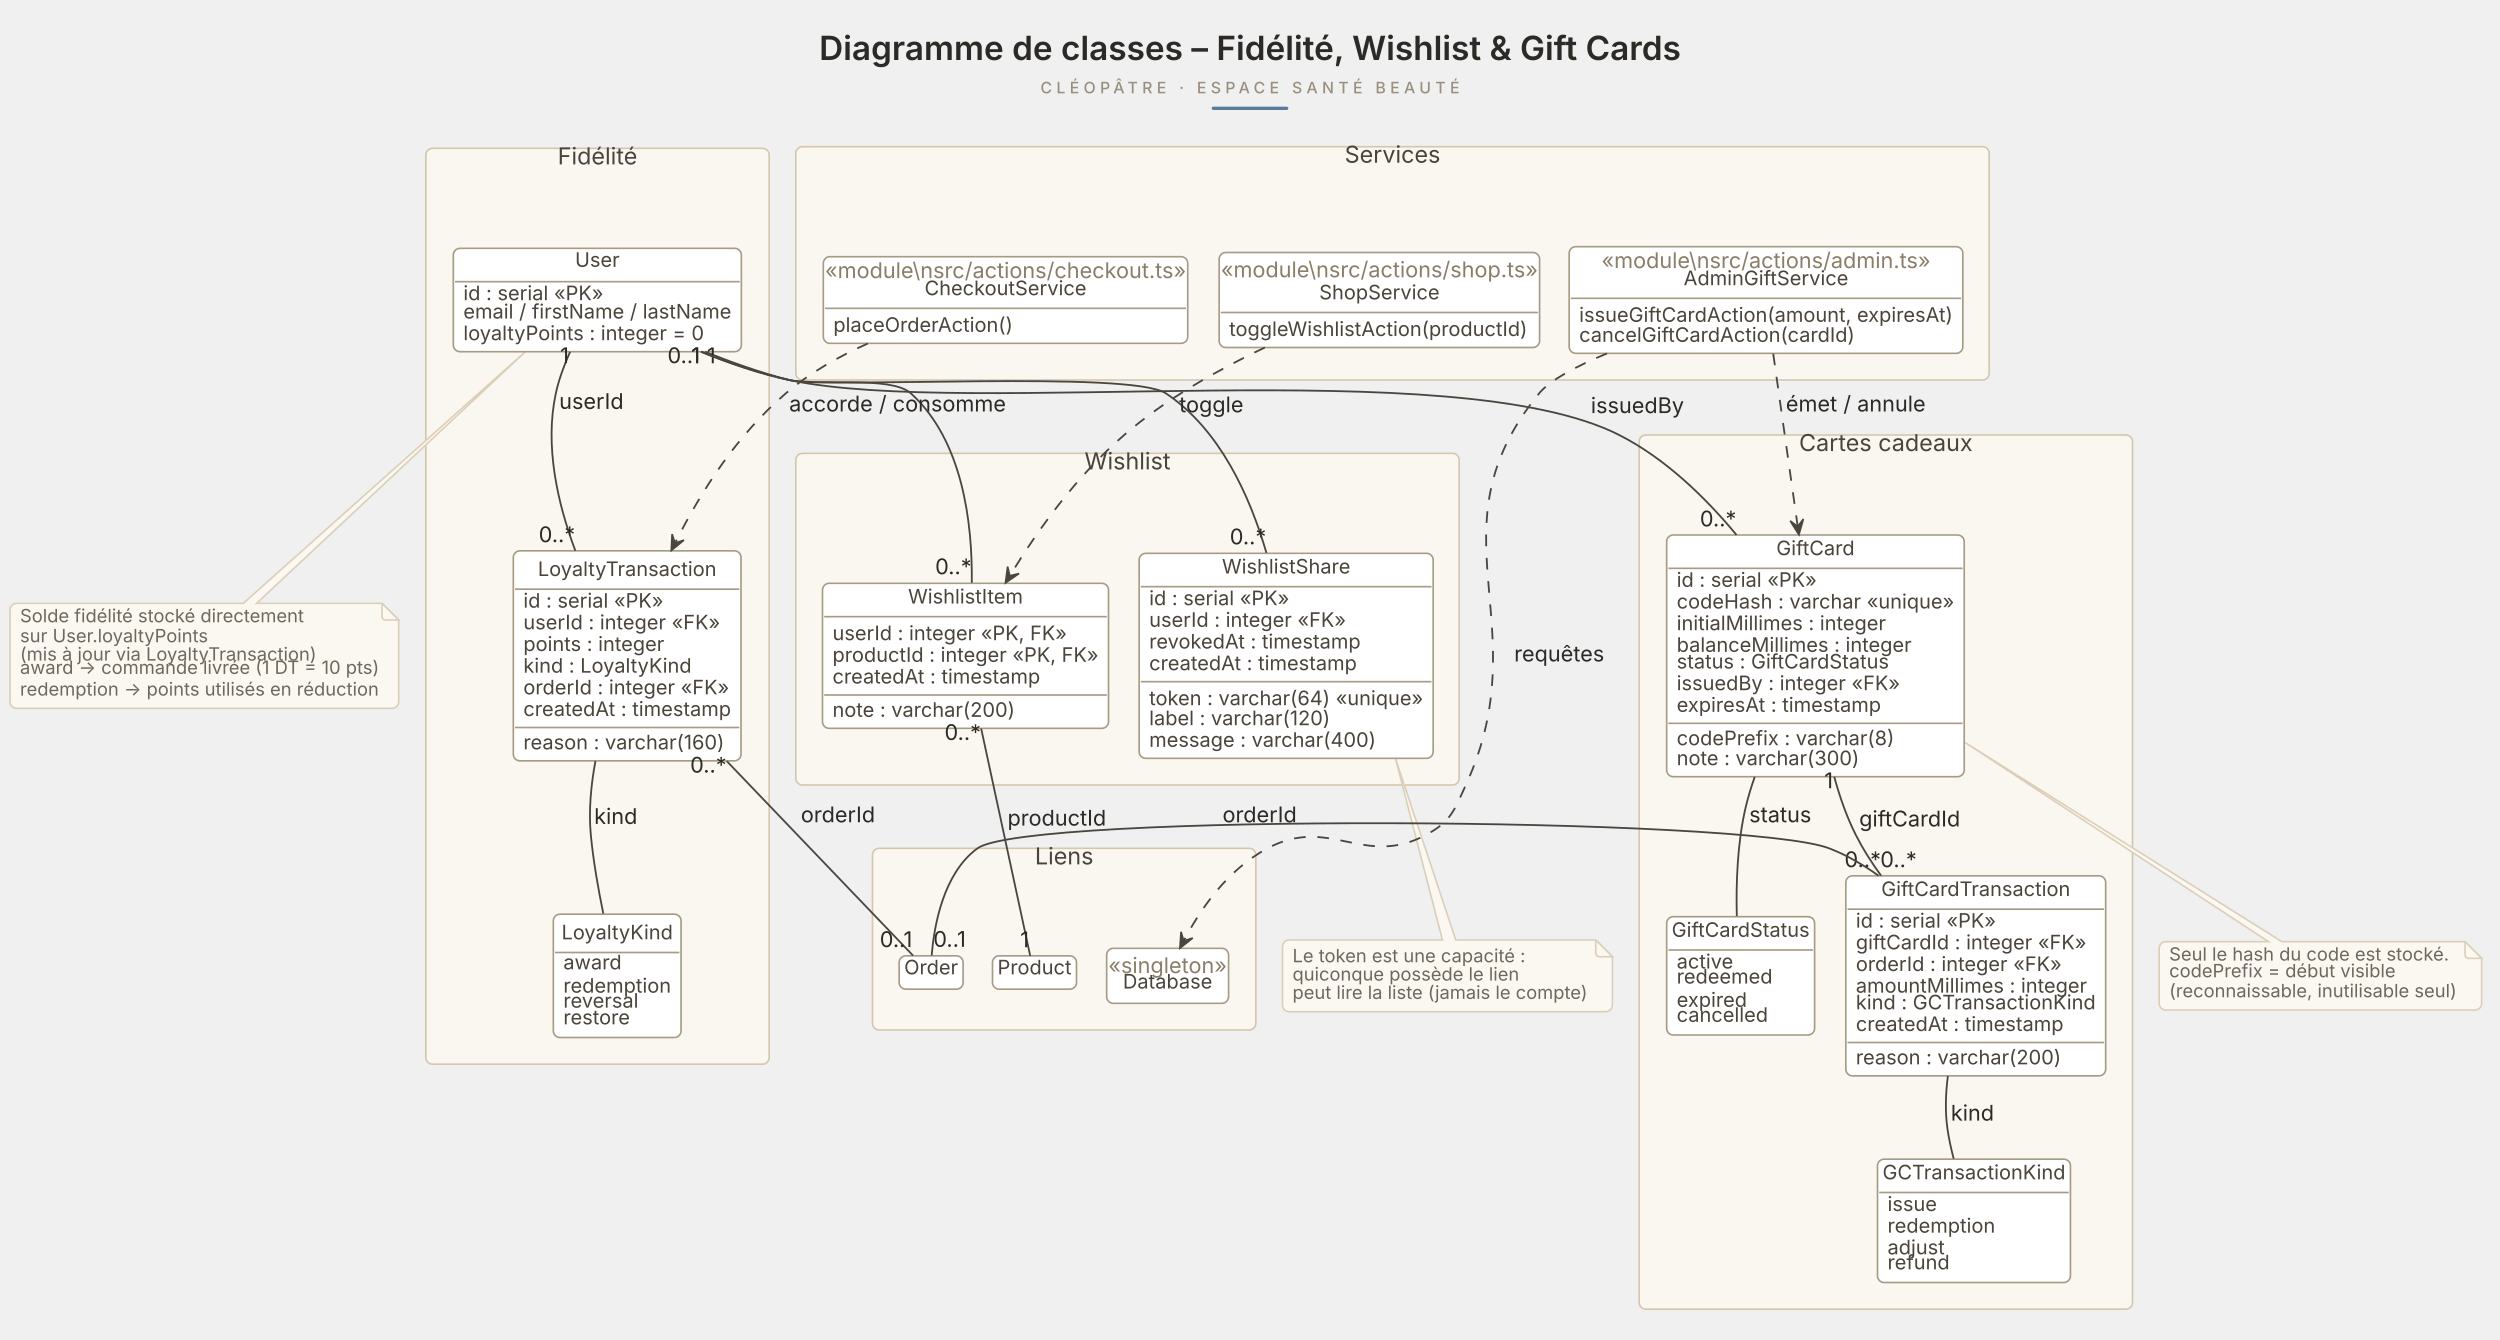
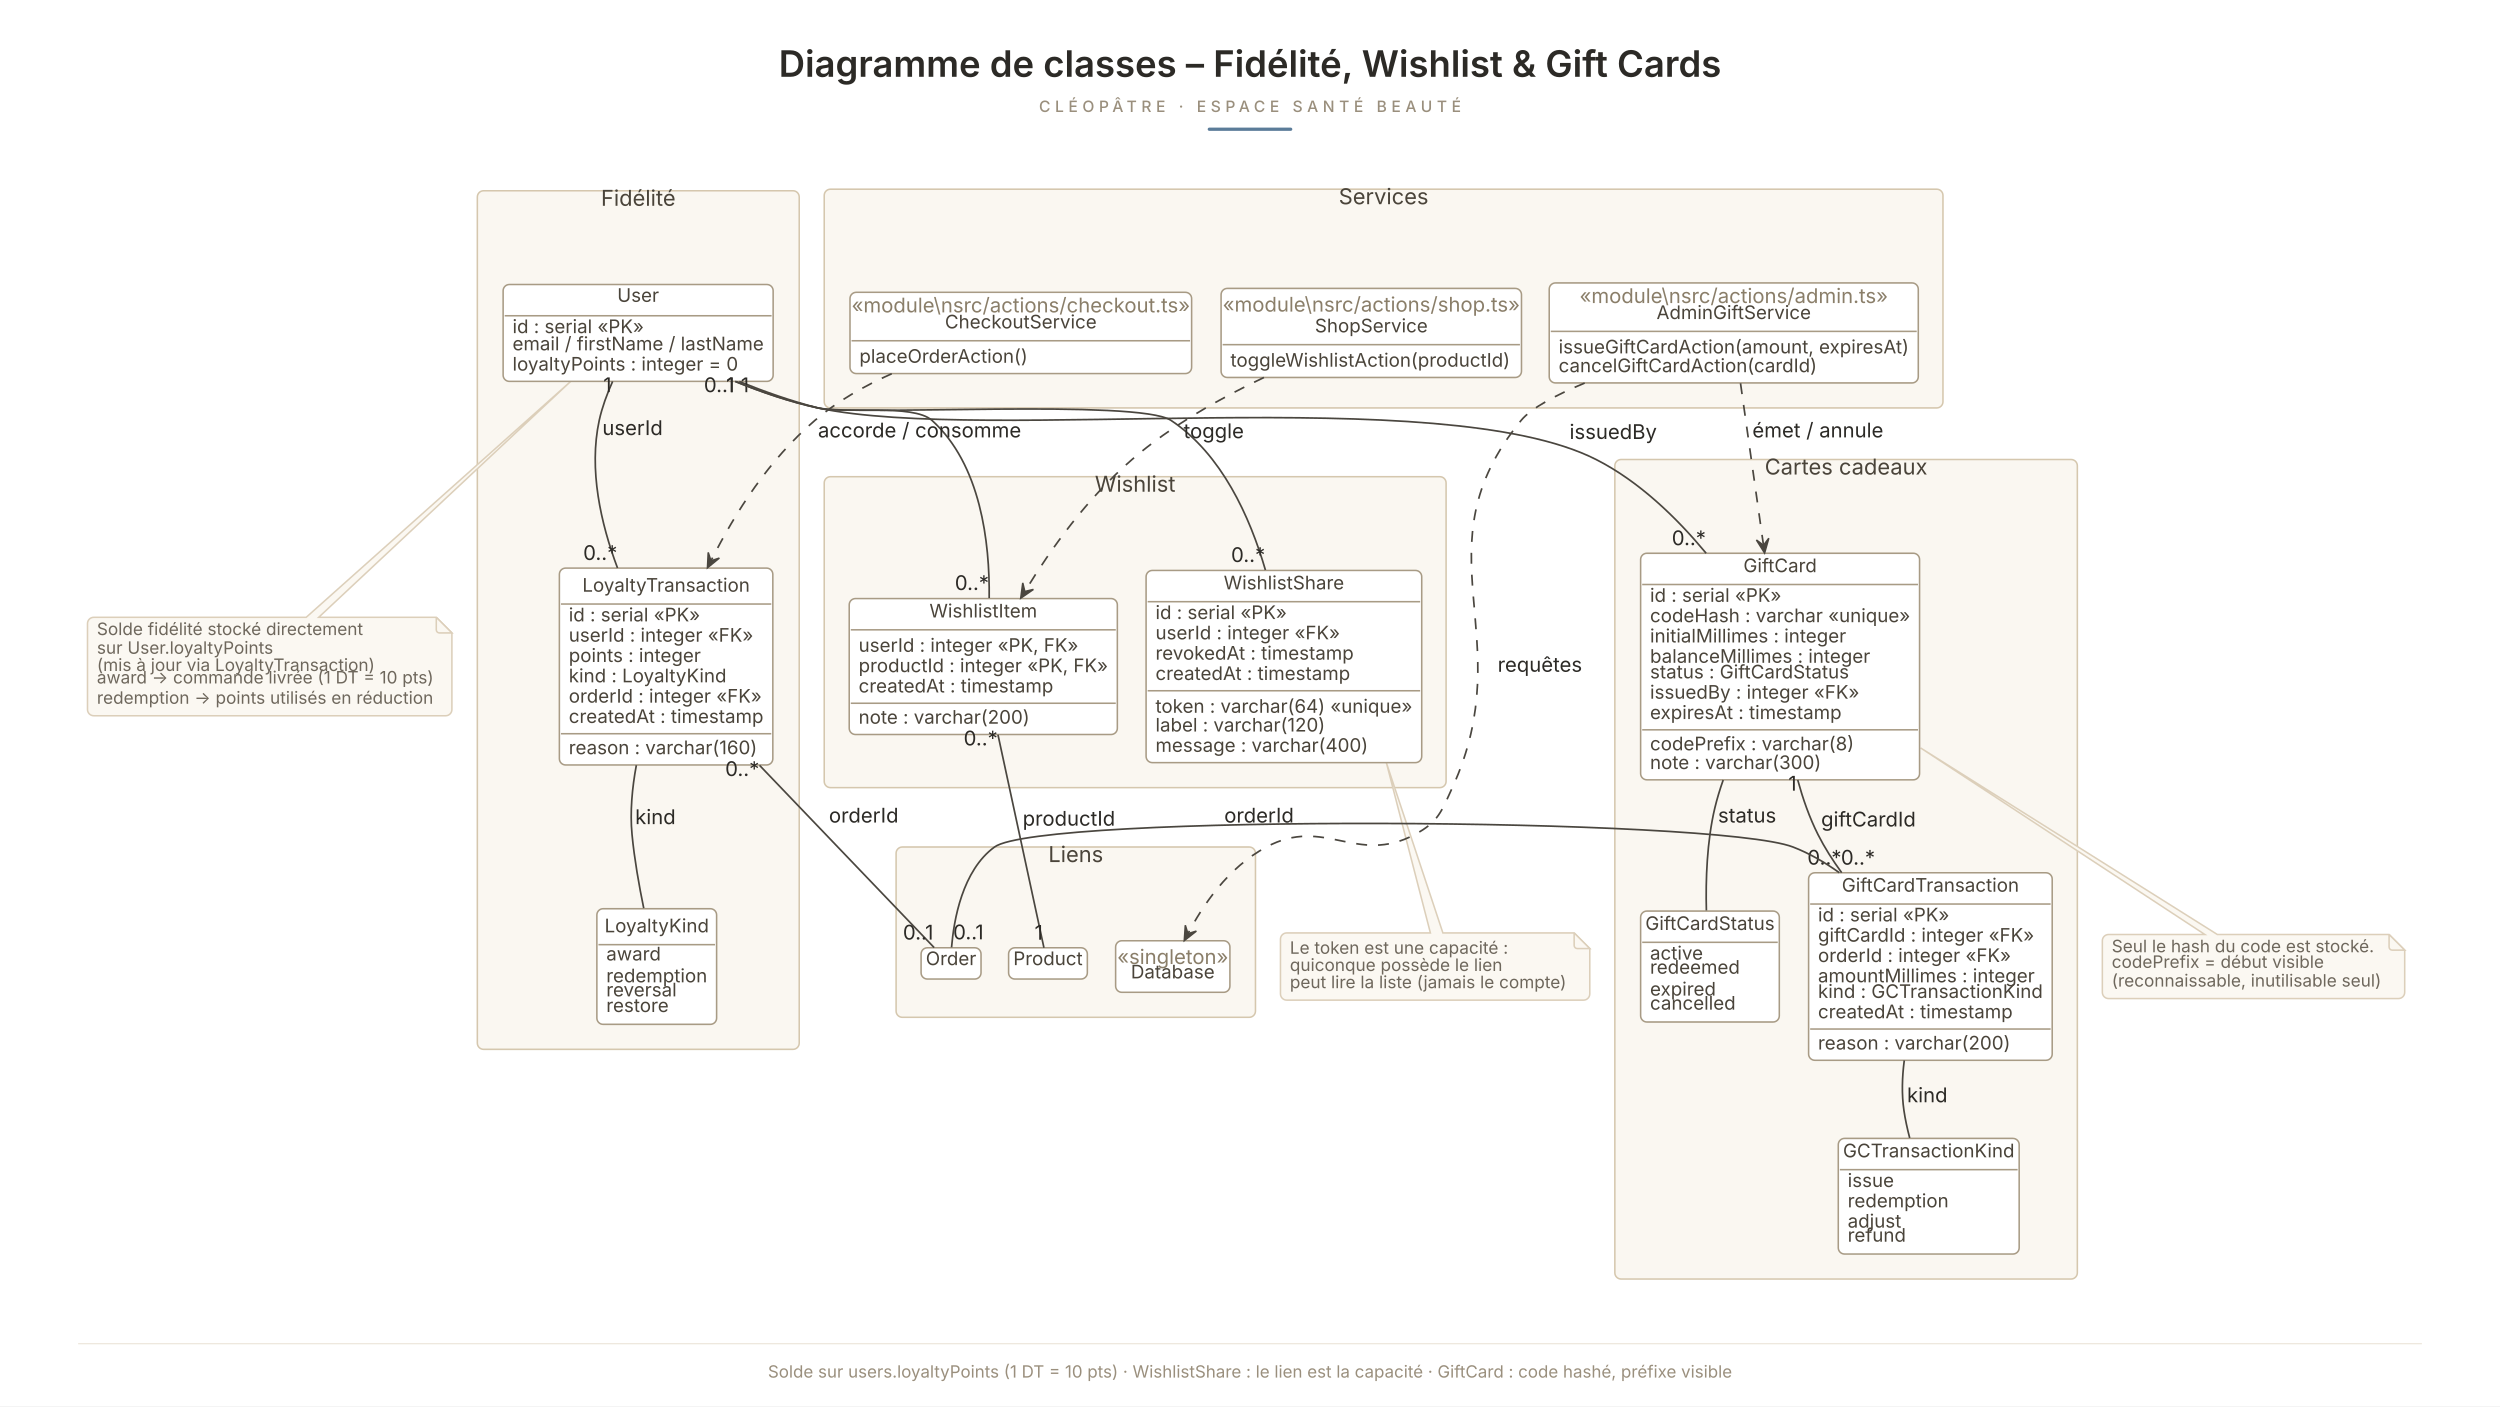
- <svg xmlns="http://www.w3.org/2000/svg" version="1.1" viewBox="0 0 1500 804" width="1500" height="804">
-   <g transform="translate(0,0)">
-     <text x="750.0" y="36" font-family="Inter" font-size="20" font-weight="600" fill="#2C2A26" text-anchor="middle">Diagramme de classes – Fidélité, Wishlist &amp; Gift Cards</text>
-     <text x="750.0" y="56" font-family="Inter" font-size="9.5" font-weight="500" letter-spacing="2.6" fill="#9A8F7D" text-anchor="middle">CLÉOPÂTRE · ESPACE SANTÉ BEAUTÉ</text>
-     <rect x="727.0" y="64" width="46" height="2" rx="1" fill="#5B7C99" />
-   </g>
-   <g transform="translate(0,84)">
+ <svg xmlns="http://www.w3.org/2000/svg" version="1.1" viewBox="0 0 3840 2160" width="3840" height="2160">
+   <rect x="0" y="0" width="3840" height="2160" fill="#FFFFFF" />
+   <text x="1920.0" y="118" font-family="Inter" font-size="56" font-weight="600" fill="#2C2A26" text-anchor="middle">Diagramme de classes – Fidélité, Wishlist &amp; Gift Cards</text>
+   <text x="1920.0" y="172" font-family="Inter" font-size="24" font-weight="500" letter-spacing="7" fill="#9A8F7D" text-anchor="middle">CLÉOPÂTRE · ESPACE SANTÉ BEAUTÉ</text>
+   <rect x="1855.0" y="196" width="130" height="5" rx="2.5" fill="#5B7C99" />
+   <g transform="translate(120.0,281.0) scale(2.4)">
    <defs />
    <g>
      <g class="cluster" data-qualified-name="PF" id="ent0001" data-source-line="92">
        <rect x="255.50" y="5" width="206" height="549.50" rx="4" ry="4" fill="#FAF7F1" stroke="#D5C7AE" stroke-width="1" />
        <text x="334.61" y="14.62" font-size="14" fill="#4A443A" xml:space="preserve" style="white-space: pre" font-family="Inter">Fidélité</text>
      </g>
      <g class="cluster" data-qualified-name="PW" id="ent0005" data-source-line="115">
        <rect x="477.50" y="188" width="398" height="199" rx="4" ry="4" fill="#FAF7F1" stroke="#D5C7AE" stroke-width="1" />
        <text x="650.70" y="197.62" font-size="14" fill="#4A443A" xml:space="preserve" style="white-space: pre" font-family="Inter">Wishlist</text>
      </g>
      <g class="cluster" data-qualified-name="PG" id="ent0008" data-source-line="133">
        <rect x="983.50" y="177" width="296" height="524.50" rx="4" ry="4" fill="#FAF7F1" stroke="#D5C7AE" stroke-width="1" />
        <text x="1079.42" y="186.62" font-size="14" fill="#4A443A" xml:space="preserve" style="white-space: pre" font-family="Inter">Cartes cadeaux</text>
      </g>
      <g class="cluster" data-qualified-name="PS" id="ent0013" data-source-line="168">
        <rect x="477.50" y="4" width="716" height="140" rx="4" ry="4" fill="#FAF7F1" stroke="#D5C7AE" stroke-width="1" />
        <text x="806.78" y="13.62" font-size="14" fill="#4A443A" xml:space="preserve" style="white-space: pre" font-family="Inter">Services</text>
      </g>
      <g class="cluster" data-qualified-name="PL" id="ent0017" data-source-line="181">
        <rect x="523.50" y="425" width="230" height="109" rx="4" ry="4" fill="#FAF7F1" stroke="#D5C7AE" stroke-width="1" />
        <text x="620.93" y="434.62" font-size="14" fill="#4A443A" xml:space="preserve" style="white-space: pre" font-family="Inter">Liens</text>
      </g>
      <g class="entity" data-qualified-name="GMN36" id="ent0037" data-source-line="206">
        <path d="M6,282 L6,337 A4,4 0 0 0 10,341 L235.22,341 A4,4 0 0 0 239.22,337 L239.22,288 L229.22,278 L153.96,278 L315.15,127.09 L145.96,278 L10,278 A4,4 0 0 0 6,282" fill="#FBF8F2" stroke="#DCCFBA" stroke-width="1" />
        <path d="M229.22,278 L229.22,286 A2,2 0 0 0 231.22,288 L239.22,288 L229.22,278" fill="#FBF8F2" stroke="#DCCFBA" stroke-width="1" />
        <text x="12" y="289.35" font-size="11" fill="#6E675C" xml:space="preserve" style="white-space: pre" font-family="Inter">Solde fidélité stocké directement</text>
        <text x="12" y="301.35" font-size="11" fill="#6E675C" xml:space="preserve" style="white-space: pre" font-family="Inter">sur User.loyaltyPoints</text>
        <text x="12" y="312.35" font-size="11" fill="#6E675C" xml:space="preserve" style="white-space: pre" font-family="Inter">(mis à jour via LoyaltyTransaction)</text>
        <text x="12" y="320.35" font-size="11" fill="#6E675C" xml:space="preserve" style="white-space: pre" font-family="Inter">award → commande livrée (1 DT = 10 pts)</text>
        <text x="12" y="333.35" font-size="11" fill="#6E675C" xml:space="preserve" style="white-space: pre" font-family="Inter">redemption → points utilisés en réduction</text>
      </g>
      <g class="entity" data-qualified-name="GMN39" id="ent0040" data-source-line="214">
        <path d="M769.50,484 L769.50,519 A4,4 0 0 0 773.50,523 L963.46,523 A4,4 0 0 0 967.46,519 L967.46,490 L957.46,480 L873.45,480 L837.29,371.07 L865.45,480 L773.50,480 A4,4 0 0 0 769.50,484" fill="#FBF8F2" stroke="#DCCFBA" stroke-width="1" />
        <path d="M957.46,480 L957.46,488 A2,2 0 0 0 959.46,490 L967.46,490 L957.46,480" fill="#FBF8F2" stroke="#DCCFBA" stroke-width="1" />
        <text x="775.50" y="493.35" font-size="11" fill="#6E675C" xml:space="preserve" style="white-space: pre" font-family="Inter">Le token est une capacité :</text>
        <text x="775.50" y="504.35" font-size="11" fill="#6E675C" xml:space="preserve" style="white-space: pre" font-family="Inter">quiconque possède le lien</text>
        <text x="775.50" y="515.35" font-size="11" fill="#6E675C" xml:space="preserve" style="white-space: pre" font-family="Inter">peut lire la liste (jamais le compte)</text>
      </g>
      <g class="entity" data-qualified-name="GMN42" id="ent0043" data-source-line="220">
        <path d="M1295.50,485 L1295.50,518 A4,4 0 0 0 1299.50,522 L1485.01,522 A4,4 0 0 0 1489.01,518 L1489.01,491 L1479.01,481 L1369.10,481 L1179.18,361.60 L1361.10,481 L1299.50,481 A4,4 0 0 0 1295.50,485" fill="#FBF8F2" stroke="#DCCFBA" stroke-width="1" />
        <path d="M1479.01,481 L1479.01,489 A2,2 0 0 0 1481.01,491 L1489.01,491 L1479.01,481" fill="#FBF8F2" stroke="#DCCFBA" stroke-width="1" />
        <text x="1301.50" y="492.35" font-size="11" fill="#6E675C" xml:space="preserve" style="white-space: pre" font-family="Inter">Seul le hash du code est stocké.</text>
        <text x="1301.50" y="502.35" font-size="11" fill="#6E675C" xml:space="preserve" style="white-space: pre" font-family="Inter">codePrefix = début visible</text>
        <text x="1301.50" y="514.35" font-size="11" fill="#6E675C" xml:space="preserve" style="white-space: pre" font-family="Inter">(reconnaissable, inutilisable seul)</text>
      </g>
      <g class="entity" data-qualified-name="PF.User" id="ent0002" data-source-line="93">
        <rect x="272" y="65" width="172.81" height="62" rx="4" ry="4" fill="#FFFFFF" stroke="#A89B85" stroke-width="1" />
        <text x="345.01" y="76.11" font-size="12" fill="#4A443A" xml:space="preserve" style="white-space: pre" font-family="Inter">User</text>
        <line x1="273" y1="85" x2="443.81" y2="85" stroke="#A89B85" stroke-width="1" />
        <text x="278" y="96.11" font-size="12" fill="#4A443A" xml:space="preserve" style="white-space: pre" font-family="Inter">id : serial «PK»</text>
        <text x="278" y="107.11" font-size="12" fill="#4A443A" xml:space="preserve" style="white-space: pre" font-family="Inter">email / firstName / lastName</text>
        <text x="278" y="120.11" font-size="12" fill="#4A443A" xml:space="preserve" style="white-space: pre" font-family="Inter">loyaltyPoints : integer = 0</text>
      </g>
      <g class="entity" data-qualified-name="PF.LoyaltyTransaction" id="ent0003" data-source-line="98">
        <rect x="308" y="246.50" width="136.61" height="126" rx="4" ry="4" fill="#FFFFFF" stroke="#A89B85" stroke-width="1" />
        <text x="322.70" y="261.61" font-size="12" fill="#4A443A" xml:space="preserve" style="white-space: pre" font-family="Inter">LoyaltyTransaction</text>
        <line x1="309" y1="269.50" x2="443.61" y2="269.50" stroke="#A89B85" stroke-width="1" />
        <text x="314" y="280.61" font-size="12" fill="#4A443A" xml:space="preserve" style="white-space: pre" font-family="Inter">id : serial «PK»</text>
        <text x="314" y="293.61" font-size="12" fill="#4A443A" xml:space="preserve" style="white-space: pre" font-family="Inter">userId : integer «FK»</text>
        <text x="314" y="306.61" font-size="12" fill="#4A443A" xml:space="preserve" style="white-space: pre" font-family="Inter">points : integer</text>
        <text x="314" y="319.61" font-size="12" fill="#4A443A" xml:space="preserve" style="white-space: pre" font-family="Inter">kind : LoyaltyKind</text>
        <text x="314" y="332.61" font-size="12" fill="#4A443A" xml:space="preserve" style="white-space: pre" font-family="Inter">orderId : integer «FK»</text>
        <text x="314" y="345.61" font-size="12" fill="#4A443A" xml:space="preserve" style="white-space: pre" font-family="Inter">createdAt : timestamp</text>
        <line x1="309" y1="352.50" x2="443.61" y2="352.50" stroke="#A89B85" stroke-width="1" />
        <text x="314" y="365.61" font-size="12" fill="#4A443A" xml:space="preserve" style="white-space: pre" font-family="Inter">reason : varchar(160)</text>
      </g>
      <g class="entity" data-qualified-name="PF.LoyaltyKind" id="ent0004" data-source-line="107">
        <rect x="332" y="464.50" width="76.63" height="74" rx="4" ry="4" fill="#FFFFFF" stroke="#A89B85" stroke-width="1" />
        <text x="336.91" y="479.61" font-size="12" fill="#4A443A" xml:space="preserve" style="white-space: pre" font-family="Inter">LoyaltyKind</text>
        <line x1="333" y1="487.50" x2="407.63" y2="487.50" stroke="#A89B85" stroke-width="1" />
        <text x="338" y="497.61" font-size="12" fill="#4A443A" xml:space="preserve" style="white-space: pre" font-family="Inter">award</text>
        <text x="338" y="511.61" font-size="12" fill="#4A443A" xml:space="preserve" style="white-space: pre" font-family="Inter">redemption</text>
        <text x="338" y="520.61" font-size="12" fill="#4A443A" xml:space="preserve" style="white-space: pre" font-family="Inter">reversal</text>
        <text x="338" y="530.61" font-size="12" fill="#4A443A" xml:space="preserve" style="white-space: pre" font-family="Inter">restore</text>
      </g>
      <g class="entity" data-qualified-name="PW.WishlistItem" id="ent0006" data-source-line="116">
        <rect x="493.50" y="266" width="171.60" height="87" rx="4" ry="4" fill="#FFFFFF" stroke="#A89B85" stroke-width="1" />
        <text x="544.83" y="278.11" font-size="12" fill="#4A443A" xml:space="preserve" style="white-space: pre" font-family="Inter">WishlistItem</text>
        <line x1="494.50" y1="286" x2="664.10" y2="286" stroke="#A89B85" stroke-width="1" />
        <text x="499.50" y="300.11" font-size="12" fill="#4A443A" xml:space="preserve" style="white-space: pre" font-family="Inter">userId : integer «PK, FK»</text>
        <text x="499.50" y="313.11" font-size="12" fill="#4A443A" xml:space="preserve" style="white-space: pre" font-family="Inter">productId : integer «PK, FK»</text>
        <text x="499.50" y="326.11" font-size="12" fill="#4A443A" xml:space="preserve" style="white-space: pre" font-family="Inter">createdAt : timestamp</text>
        <line x1="494.50" y1="333" x2="664.10" y2="333" stroke="#A89B85" stroke-width="1" />
        <text x="499.50" y="346.11" font-size="12" fill="#4A443A" xml:space="preserve" style="white-space: pre" font-family="Inter">note : varchar(200)</text>
      </g>
      <g class="entity" data-qualified-name="PW.WishlistShare" id="ent0007" data-source-line="122">
        <rect x="683.50" y="248" width="176.40" height="123" rx="4" ry="4" fill="#FFFFFF" stroke="#A89B85" stroke-width="1" />
        <text x="733.16" y="260.11" font-size="12" fill="#4A443A" xml:space="preserve" style="white-space: pre" font-family="Inter">WishlistShare</text>
        <line x1="684.50" y1="268" x2="858.90" y2="268" stroke="#A89B85" stroke-width="1" />
        <text x="689.50" y="279.11" font-size="12" fill="#4A443A" xml:space="preserve" style="white-space: pre" font-family="Inter">id : serial «PK»</text>
        <text x="689.50" y="292.11" font-size="12" fill="#4A443A" xml:space="preserve" style="white-space: pre" font-family="Inter">userId : integer «FK»</text>
        <text x="689.50" y="305.11" font-size="12" fill="#4A443A" xml:space="preserve" style="white-space: pre" font-family="Inter">revokedAt : timestamp</text>
        <text x="689.50" y="318.11" font-size="12" fill="#4A443A" xml:space="preserve" style="white-space: pre" font-family="Inter">createdAt : timestamp</text>
        <line x1="684.50" y1="325" x2="858.90" y2="325" stroke="#A89B85" stroke-width="1" />
        <text x="689.50" y="339.11" font-size="12" fill="#4A443A" xml:space="preserve" style="white-space: pre" font-family="Inter">token : varchar(64) «unique»</text>
        <text x="689.50" y="351.11" font-size="12" fill="#4A443A" xml:space="preserve" style="white-space: pre" font-family="Inter">label : varchar(120)</text>
        <text x="689.50" y="364.11" font-size="12" fill="#4A443A" xml:space="preserve" style="white-space: pre" font-family="Inter">message : varchar(400)</text>
      </g>
      <g class="entity" data-qualified-name="PG.GiftCard" id="ent0009" data-source-line="134">
        <rect x="1000" y="237" width="178.52" height="145" rx="4" ry="4" fill="#FFFFFF" stroke="#A89B85" stroke-width="1" />
        <text x="1065.77" y="249.11" font-size="12" fill="#4A443A" xml:space="preserve" style="white-space: pre" font-family="Inter">GiftCard</text>
        <line x1="1001" y1="257" x2="1177.52" y2="257" stroke="#A89B85" stroke-width="1" />
        <text x="1006" y="268.11" font-size="12" fill="#4A443A" xml:space="preserve" style="white-space: pre" font-family="Inter">id : serial «PK»</text>
        <text x="1006" y="281.11" font-size="12" fill="#4A443A" xml:space="preserve" style="white-space: pre" font-family="Inter">codeHash : varchar «unique»</text>
        <text x="1006" y="294.11" font-size="12" fill="#4A443A" xml:space="preserve" style="white-space: pre" font-family="Inter">initialMillimes : integer</text>
        <text x="1006" y="307.11" font-size="12" fill="#4A443A" xml:space="preserve" style="white-space: pre" font-family="Inter">balanceMillimes : integer</text>
        <text x="1006" y="317.11" font-size="12" fill="#4A443A" xml:space="preserve" style="white-space: pre" font-family="Inter">status : GiftCardStatus</text>
        <text x="1006" y="330.11" font-size="12" fill="#4A443A" xml:space="preserve" style="white-space: pre" font-family="Inter">issuedBy : integer «FK»</text>
        <text x="1006" y="343.11" font-size="12" fill="#4A443A" xml:space="preserve" style="white-space: pre" font-family="Inter">expiresAt : timestamp</text>
        <line x1="1001" y1="350" x2="1177.52" y2="350" stroke="#A89B85" stroke-width="1" />
        <text x="1006" y="363.11" font-size="12" fill="#4A443A" xml:space="preserve" style="white-space: pre" font-family="Inter">codePrefix : varchar(8)</text>
        <text x="1006" y="375.11" font-size="12" fill="#4A443A" xml:space="preserve" style="white-space: pre" font-family="Inter">note : varchar(300)</text>
      </g>
      <g class="entity" data-qualified-name="PG.GiftCardTransaction" id="ent0010" data-source-line="145">
        <rect x="1107.50" y="441.50" width="155.91" height="120" rx="4" ry="4" fill="#FFFFFF" stroke="#A89B85" stroke-width="1" />
        <text x="1128.74" y="453.61" font-size="12" fill="#4A443A" xml:space="preserve" style="white-space: pre" font-family="Inter">GiftCardTransaction</text>
        <line x1="1108.50" y1="461.50" x2="1262.41" y2="461.50" stroke="#A89B85" stroke-width="1" />
        <text x="1113.50" y="472.61" font-size="12" fill="#4A443A" xml:space="preserve" style="white-space: pre" font-family="Inter">id : serial «PK»</text>
        <text x="1113.50" y="485.61" font-size="12" fill="#4A443A" xml:space="preserve" style="white-space: pre" font-family="Inter">giftCardId : integer «FK»</text>
        <text x="1113.50" y="498.61" font-size="12" fill="#4A443A" xml:space="preserve" style="white-space: pre" font-family="Inter">orderId : integer «FK»</text>
        <text x="1113.50" y="511.61" font-size="12" fill="#4A443A" xml:space="preserve" style="white-space: pre" font-family="Inter">amountMillimes : integer</text>
        <text x="1113.50" y="521.61" font-size="12" fill="#4A443A" xml:space="preserve" style="white-space: pre" font-family="Inter">kind : GCTransactionKind</text>
        <text x="1113.50" y="534.61" font-size="12" fill="#4A443A" xml:space="preserve" style="white-space: pre" font-family="Inter">createdAt : timestamp</text>
        <line x1="1108.50" y1="541.50" x2="1262.41" y2="541.50" stroke="#A89B85" stroke-width="1" />
        <text x="1113.50" y="554.61" font-size="12" fill="#4A443A" xml:space="preserve" style="white-space: pre" font-family="Inter">reason : varchar(200)</text>
      </g>
      <g class="entity" data-qualified-name="PG.GiftCardStatus" id="ent0011" data-source-line="154">
        <rect x="1000" y="466" width="88.76" height="71" rx="4" ry="4" fill="#FFFFFF" stroke="#A89B85" stroke-width="1" />
        <text x="1003" y="478.11" font-size="12" fill="#4A443A" xml:space="preserve" style="white-space: pre" font-family="Inter">GiftCardStatus</text>
        <line x1="1001" y1="486" x2="1087.76" y2="486" stroke="#A89B85" stroke-width="1" />
        <text x="1006" y="497.11" font-size="12" fill="#4A443A" xml:space="preserve" style="white-space: pre" font-family="Inter">active</text>
        <text x="1006" y="506.11" font-size="12" fill="#4A443A" xml:space="preserve" style="white-space: pre" font-family="Inter">redeemed</text>
        <text x="1006" y="520.11" font-size="12" fill="#4A443A" xml:space="preserve" style="white-space: pre" font-family="Inter">expired</text>
        <text x="1006" y="529.11" font-size="12" fill="#4A443A" xml:space="preserve" style="white-space: pre" font-family="Inter">cancelled</text>
      </g>
      <g class="entity" data-qualified-name="PG.GCTransactionKind" id="ent0012" data-source-line="160">
        <rect x="1126.50" y="611.50" width="115.77" height="74" rx="4" ry="4" fill="#FFFFFF" stroke="#A89B85" stroke-width="1" />
        <text x="1129.50" y="623.61" font-size="12" fill="#4A443A" xml:space="preserve" style="white-space: pre" font-family="Inter">GCTransactionKind</text>
        <line x1="1127.50" y1="631.50" x2="1241.27" y2="631.50" stroke="#A89B85" stroke-width="1" />
        <text x="1132.50" y="642.61" font-size="12" fill="#4A443A" xml:space="preserve" style="white-space: pre" font-family="Inter">issue</text>
        <text x="1132.50" y="655.61" font-size="12" fill="#4A443A" xml:space="preserve" style="white-space: pre" font-family="Inter">redemption</text>
        <text x="1132.50" y="668.61" font-size="12" fill="#4A443A" xml:space="preserve" style="white-space: pre" font-family="Inter">adjust</text>
        <text x="1132.50" y="677.61" font-size="12" fill="#4A443A" xml:space="preserve" style="white-space: pre" font-family="Inter">refund</text>
      </g>
      <g class="entity" data-qualified-name="PS.ShopService" id="ent0014" data-source-line="169">
        <rect x="731.50" y="67.50" width="192.25" height="57" rx="4" ry="4" fill="#FFFFFF" stroke="#A89B85" stroke-width="1" />
        <text x="732.50" y="82.36" font-size="13" fill="#8A7E69" xml:space="preserve" style="white-space: pre" font-family="Inter">«module\nsrc/actions/shop.ts»</text>
        <text x="791.51" y="95.61" font-size="12" fill="#4A443A" xml:space="preserve" style="white-space: pre" font-family="Inter">ShopService</text>
        <line x1="732.50" y1="103.50" x2="922.75" y2="103.50" stroke="#A89B85" stroke-width="1" />
        <text x="737.50" y="117.61" font-size="12" fill="#4A443A" xml:space="preserve" style="white-space: pre" font-family="Inter">toggleWishlistAction(productId)</text>
      </g>
      <g class="entity" data-qualified-name="PS.AdminGiftService" id="ent0015" data-source-line="172">
        <rect x="941.50" y="64" width="236.20" height="64" rx="4" ry="4" fill="#FFFFFF" stroke="#A89B85" stroke-width="1" />
        <text x="960.89" y="76.86" font-size="13" fill="#8A7E69" xml:space="preserve" style="white-space: pre" font-family="Inter">«module\nsrc/actions/admin.ts»</text>
        <text x="1010.17" y="87.11" font-size="12" fill="#4A443A" xml:space="preserve" style="white-space: pre" font-family="Inter">AdminGiftService</text>
        <line x1="942.50" y1="95" x2="1176.70" y2="95" stroke="#A89B85" stroke-width="1" />
        <text x="947.50" y="109.11" font-size="12" fill="#4A443A" xml:space="preserve" style="white-space: pre" font-family="Inter">issueGiftCardAction(amount, expiresAt)</text>
        <text x="947.50" y="121.11" font-size="12" fill="#4A443A" xml:space="preserve" style="white-space: pre" font-family="Inter">cancelGiftCardAction(cardId)</text>
      </g>
      <g class="entity" data-qualified-name="PS.CheckoutService" id="ent0016" data-source-line="176">
        <rect x="494" y="70" width="218.64" height="52" rx="4" ry="4" fill="#FFFFFF" stroke="#A89B85" stroke-width="1" />
        <text x="495" y="82.86" font-size="13" fill="#8A7E69" xml:space="preserve" style="white-space: pre" font-family="Inter">«module\nsrc/actions/checkout.ts»</text>
        <text x="554.74" y="93.11" font-size="12" fill="#4A443A" xml:space="preserve" style="white-space: pre" font-family="Inter">CheckoutService</text>
        <line x1="495" y1="101" x2="711.64" y2="101" stroke="#A89B85" stroke-width="1" />
        <text x="500" y="115.11" font-size="12" fill="#4A443A" xml:space="preserve" style="white-space: pre" font-family="Inter">placeOrderAction()</text>
      </g>
      <g class="entity" data-qualified-name="PL.Product" id="ent0018" data-source-line="182">
        <rect x="595.50" y="489.50" width="50.40" height="20" rx="4" ry="4" fill="#FFFFFF" stroke="#A89B85" stroke-width="1" />
        <text x="598.50" y="500.61" font-size="12" fill="#4A443A" xml:space="preserve" style="white-space: pre" font-family="Inter">Product</text>
      </g>
      <g class="entity" data-qualified-name="PL.Order" id="ent0019" data-source-line="183">
        <rect x="539.50" y="489.50" width="38.36" height="20" rx="4" ry="4" fill="#FFFFFF" stroke="#A89B85" stroke-width="1" />
        <text x="542.50" y="500.61" font-size="12" fill="#4A443A" xml:space="preserve" style="white-space: pre" font-family="Inter">Order</text>
      </g>
      <g class="entity" data-qualified-name="PL.Database" id="ent0020" data-source-line="184">
        <rect x="664" y="485" width="73.14" height="33" rx="4" ry="4" fill="#FFFFFF" stroke="#A89B85" stroke-width="1" />
        <text x="665" y="499.86" font-size="13" fill="#8A7E69" xml:space="preserve" style="white-space: pre" font-family="Inter">«singleton»</text>
        <text x="673.74" y="509.11" font-size="12" fill="#4A443A" xml:space="preserve" style="white-space: pre" font-family="Inter">Database</text>
      </g>
      <g class="link" data-entity-1="ent0002" data-entity-2="ent0003" id="lnk21" data-link-type="association">
        <path d="M342.075,127.036 C338.54,134.93 335.321,143.594 333.5,152 C326.7,183.394 334.483,217.862 345.21,246.441" fill="none" stroke="#4A463F" stroke-width="1.10" />
        <text x="335.50" y="161.36" font-size="13" fill="#2C2A26" xml:space="preserve" style="white-space: pre" font-family="Inter">userId</text>
        <text x="323.21" y="241.31" font-size="13" fill="#2C2A26" xml:space="preserve" style="white-space: pre" font-family="Inter">0..*</text>
        <text x="336.08" y="133.90" font-size="13" fill="#2C2A26" xml:space="preserve" style="white-space: pre" font-family="Inter">1</text>
      </g>
      <g class="link" data-entity-1="ent0003" data-entity-2="ent0019" id="lnk22" data-link-type="association">
        <path d="M436.094,372.713 C476.525,414.921 526.384,466.972 547.849,489.381" fill="none" stroke="#4A463F" stroke-width="1.10" />
        <text x="480.50" y="409.36" font-size="13" fill="#2C2A26" xml:space="preserve" style="white-space: pre" font-family="Inter">orderId</text>
        <text x="527.85" y="484.25" font-size="13" fill="#2C2A26" xml:space="preserve" style="white-space: pre" font-family="Inter">0..1</text>
        <text x="414.09" y="379.58" font-size="13" fill="#2C2A26" xml:space="preserve" style="white-space: pre" font-family="Inter">0..*</text>
      </g>
      <g class="link" data-entity-1="ent0002" data-entity-2="ent0006" id="lnk23" data-link-type="association">
        <path d="M423.113,127.08 C439.274,133.573 456.776,139.755 473.5,144 C489.318,148.015 534.405,141.044 546.5,152 C577.677,180.244 583.511,229.868 583.078,265.676" fill="none" stroke="#4A463F" stroke-width="1.10" />
        <text x="561.08" y="260.54" font-size="13" fill="#2C2A26" xml:space="preserve" style="white-space: pre" font-family="Inter">0..*</text>
        <text x="424.11" y="133.94" font-size="13" fill="#2C2A26" xml:space="preserve" style="white-space: pre" font-family="Inter">1</text>
      </g>
      <g class="link" data-entity-1="ent0006" data-entity-2="ent0018" id="lnk24" data-link-type="association">
        <path d="M588.701,353.14 C598.24,397.342 612.524,463.537 618.125,489.496" fill="none" stroke="#4A463F" stroke-width="1.10" />
        <text x="604.50" y="411.36" font-size="13" fill="#2C2A26" xml:space="preserve" style="white-space: pre" font-family="Inter">productId</text>
        <text x="612.13" y="484.36" font-size="13" fill="#2C2A26" xml:space="preserve" style="white-space: pre" font-family="Inter">1</text>
        <text x="566.70" y="360.00" font-size="13" fill="#2C2A26" xml:space="preserve" style="white-space: pre" font-family="Inter">0..*</text>
      </g>
      <g class="link" data-entity-1="ent0002" data-entity-2="ent0007" id="lnk25" data-link-type="association">
        <path d="M420.793,127.107 C437.536,133.9 455.892,140.216 473.5,144 C498.066,149.279 678.586,138.073 699.5,152 C731.861,173.55 749.922,213.571 759.862,247.745" fill="none" stroke="#4A463F" stroke-width="1.10" />
        <text x="737.86" y="242.61" font-size="13" fill="#2C2A26" xml:space="preserve" style="white-space: pre" font-family="Inter">0..*</text>
        <text x="414.79" y="133.97" font-size="13" fill="#2C2A26" xml:space="preserve" style="white-space: pre" font-family="Inter">1</text>
      </g>
      <g class="link" data-entity-1="ent0002" data-entity-2="ent0009" id="lnk26" data-link-type="association">
        <path d="M420.485,127.024 C437.308,133.863 455.781,140.222 473.5,144 C581.972,167.125 872.605,126.794 971.5,177 C998.851,190.885 1022.84,213.988 1041.919,236.988" fill="none" stroke="#4A463F" stroke-width="1.10" />
        <text x="954.50" y="163.86" font-size="13" fill="#2C2A26" xml:space="preserve" style="white-space: pre" font-family="Inter">issuedBy</text>
        <text x="1019.92" y="231.85" font-size="13" fill="#2C2A26" xml:space="preserve" style="white-space: pre" font-family="Inter">0..*</text>
        <text x="400.48" y="133.89" font-size="13" fill="#2C2A26" xml:space="preserve" style="white-space: pre" font-family="Inter">0..1</text>
      </g>
      <g class="link" data-entity-1="ent0009" data-entity-2="ent0010" id="lnk27" data-link-type="association">
        <path d="M1100.542,382.078 C1103.815,394.094 1108.043,406.167 1113.5,417 C1117.719,425.377 1122.961,433.606 1128.68,441.437" fill="none" stroke="#4A463F" stroke-width="1.10" />
        <text x="1115.50" y="411.86" font-size="13" fill="#2C2A26" xml:space="preserve" style="white-space: pre" font-family="Inter">giftCardId</text>
        <text x="1106.68" y="436.30" font-size="13" fill="#2C2A26" xml:space="preserve" style="white-space: pre" font-family="Inter">0..*</text>
        <text x="1094.54" y="388.94" font-size="13" fill="#2C2A26" xml:space="preserve" style="white-space: pre" font-family="Inter">1</text>
      </g>
      <g class="link" data-entity-1="ent0010" data-entity-2="ent0019" id="lnk28" data-link-type="association">
        <path d="M1127.165,441.454 C1117.885,434.796 1107.895,428.989 1097.5,425 C1048.21,406.084 615.721,403.742 586.5,425 C565.914,439.976 560.434,471.712 558.995,489.236" fill="none" stroke="#4A463F" stroke-width="1.10" />
        <text x="733.50" y="409.36" font-size="13" fill="#2C2A26" xml:space="preserve" style="white-space: pre" font-family="Inter">orderId</text>
        <text x="559.99" y="484.10" font-size="13" fill="#2C2A26" xml:space="preserve" style="white-space: pre" font-family="Inter">0..1</text>
        <text x="1128.16" y="436.32" font-size="13" fill="#2C2A26" xml:space="preserve" style="white-space: pre" font-family="Inter">0..*</text>
      </g>
      <g class="link" data-entity-1="ent0003" data-entity-2="ent0004" id="lnk29" data-link-type="association">
        <path d="M357.258,372.664 C354.569,387.126 353.126,402.527 354.5,417 C355.979,432.576 358.976,449.569 361.981,464.135" fill="none" stroke="#4A463F" stroke-width="1.10" />
        <text x="356.50" y="410.36" font-size="13" fill="#2C2A26" xml:space="preserve" style="white-space: pre" font-family="Inter">kind</text>
      </g>
      <g class="link" data-entity-1="ent0009" data-entity-2="ent0011" id="lnk30" data-link-type="association">
        <path d="M1052.848,382.123 C1050.745,388.069 1048.915,394.073 1047.5,400 C1042.394,421.393 1041.587,446.073 1042.085,465.623" fill="none" stroke="#4A463F" stroke-width="1.10" />
        <text x="1049.50" y="409.36" font-size="13" fill="#2C2A26" xml:space="preserve" style="white-space: pre" font-family="Inter">status</text>
      </g>
      <g class="link" data-entity-1="ent0010" data-entity-2="ent0012" id="lnk31" data-link-type="association">
        <path d="M1168.727,561.614 C1167.359,572.206 1167.001,583.161 1168.5,593.5 C1169.342,599.306 1170.668,605.357 1172.206,611.218" fill="none" stroke="#4A463F" stroke-width="1.10" />
        <text x="1170.50" y="588.36" font-size="13" fill="#2C2A26" xml:space="preserve" style="white-space: pre" font-family="Inter">kind</text>
      </g>
      <g class="link" data-entity-1="ent0014" data-entity-2="ent0006" id="lnk32" data-link-type="dependency">
        <polygon points="603.27,265.74 611.39,260.15 605.89,261.47 604.57,255.97 603.27,265.74" fill="#4A463F" stroke="#4A463F" stroke-width="1" />
        <path d="M758.912,124.507 C730.896,137.778 699.316,155.519 674.5,177 C645.433,202.16 622.967,233.613 605.888,261.474" fill="none" stroke="#4A463F" stroke-width="1.10" stroke-dasharray="7,7" />
        <text x="707.50" y="163.36" font-size="13" fill="#2C2A26" xml:space="preserve" style="white-space: pre" font-family="Inter">toggle</text>
      </g>
      <g class="link" data-entity-1="ent0015" data-entity-2="ent0009" id="lnk33" data-link-type="dependency">
        <polygon points="1079.34,236.86 1082.03,227.39 1078.64,231.91 1074.11,228.51 1079.34,236.86" fill="#4A463F" stroke="#4A463F" stroke-width="1" />
        <path d="M1063.927,128.208 C1067.969,156.704 1073.393,194.945 1078.636,231.908" fill="none" stroke="#4A463F" stroke-width="1.10" stroke-dasharray="7,7" />
        <text x="1071.50" y="162.86" font-size="13" fill="#2C2A26" xml:space="preserve" style="white-space: pre" font-family="Inter">émet / annule</text>
      </g>
      <g class="link" data-entity-1="ent0016" data-entity-2="ent0003" id="lnk34" data-link-type="dependency">
        <polygon points="402.77,246.30 410.40,240.07 405.03,241.84 403.26,236.47 402.77,246.30" fill="#4A463F" stroke="#4A463F" stroke-width="1" />
        <path d="M520.716,122.095 C503.255,129.857 485.809,139.701 471.5,152 C441.852,177.483 421.015,210.143 405.027,241.838" fill="none" stroke="#4A463F" stroke-width="1.10" stroke-dasharray="7,7" />
        <text x="473.50" y="162.86" font-size="13" fill="#2C2A26" xml:space="preserve" style="white-space: pre" font-family="Inter">accorde / consomme</text>
      </g>
      <g class="link" data-entity-1="ent0015" data-entity-2="ent0020" id="lnk35" data-link-type="dependency">
        <polygon points="707.94,484.90 715.68,478.81 710.27,480.47 708.60,475.07 707.94,484.90" fill="#4A463F" stroke="#4A463F" stroke-width="1" />
        <path d="M964.191,128.064 C945.652,135.788 929.952,144.116 923.5,152 C856.207,234.236 923.788,290.41 879.5,387 C872.383,402.521 870.566,408.964 855.5,417 C818.115,436.942 797.853,404.997 760.5,425 C735.556,438.358 719.733,462.561 710.272,480.474" fill="none" stroke="#4A463F" stroke-width="1.10" stroke-dasharray="7,7" />
        <text x="908.50" y="312.86" font-size="13" fill="#2C2A26" xml:space="preserve" style="white-space: pre" font-family="Inter">requêtes</text>
      </g>
    </g>
  </g>
+   <line x1="120" y1="2064" x2="3720" y2="2064" stroke="#E8E0D2" stroke-width="1.5" />
+   <text x="1920.0" y="2116" font-family="Inter" font-size="26" fill="#9A8F7D" text-anchor="middle">Solde sur users.loyaltyPoints (1 DT = 10 pts)    ·    WishlistShare : le lien est la capacité    ·    GiftCard : code hashé, préfixe visible</text>
</svg>
